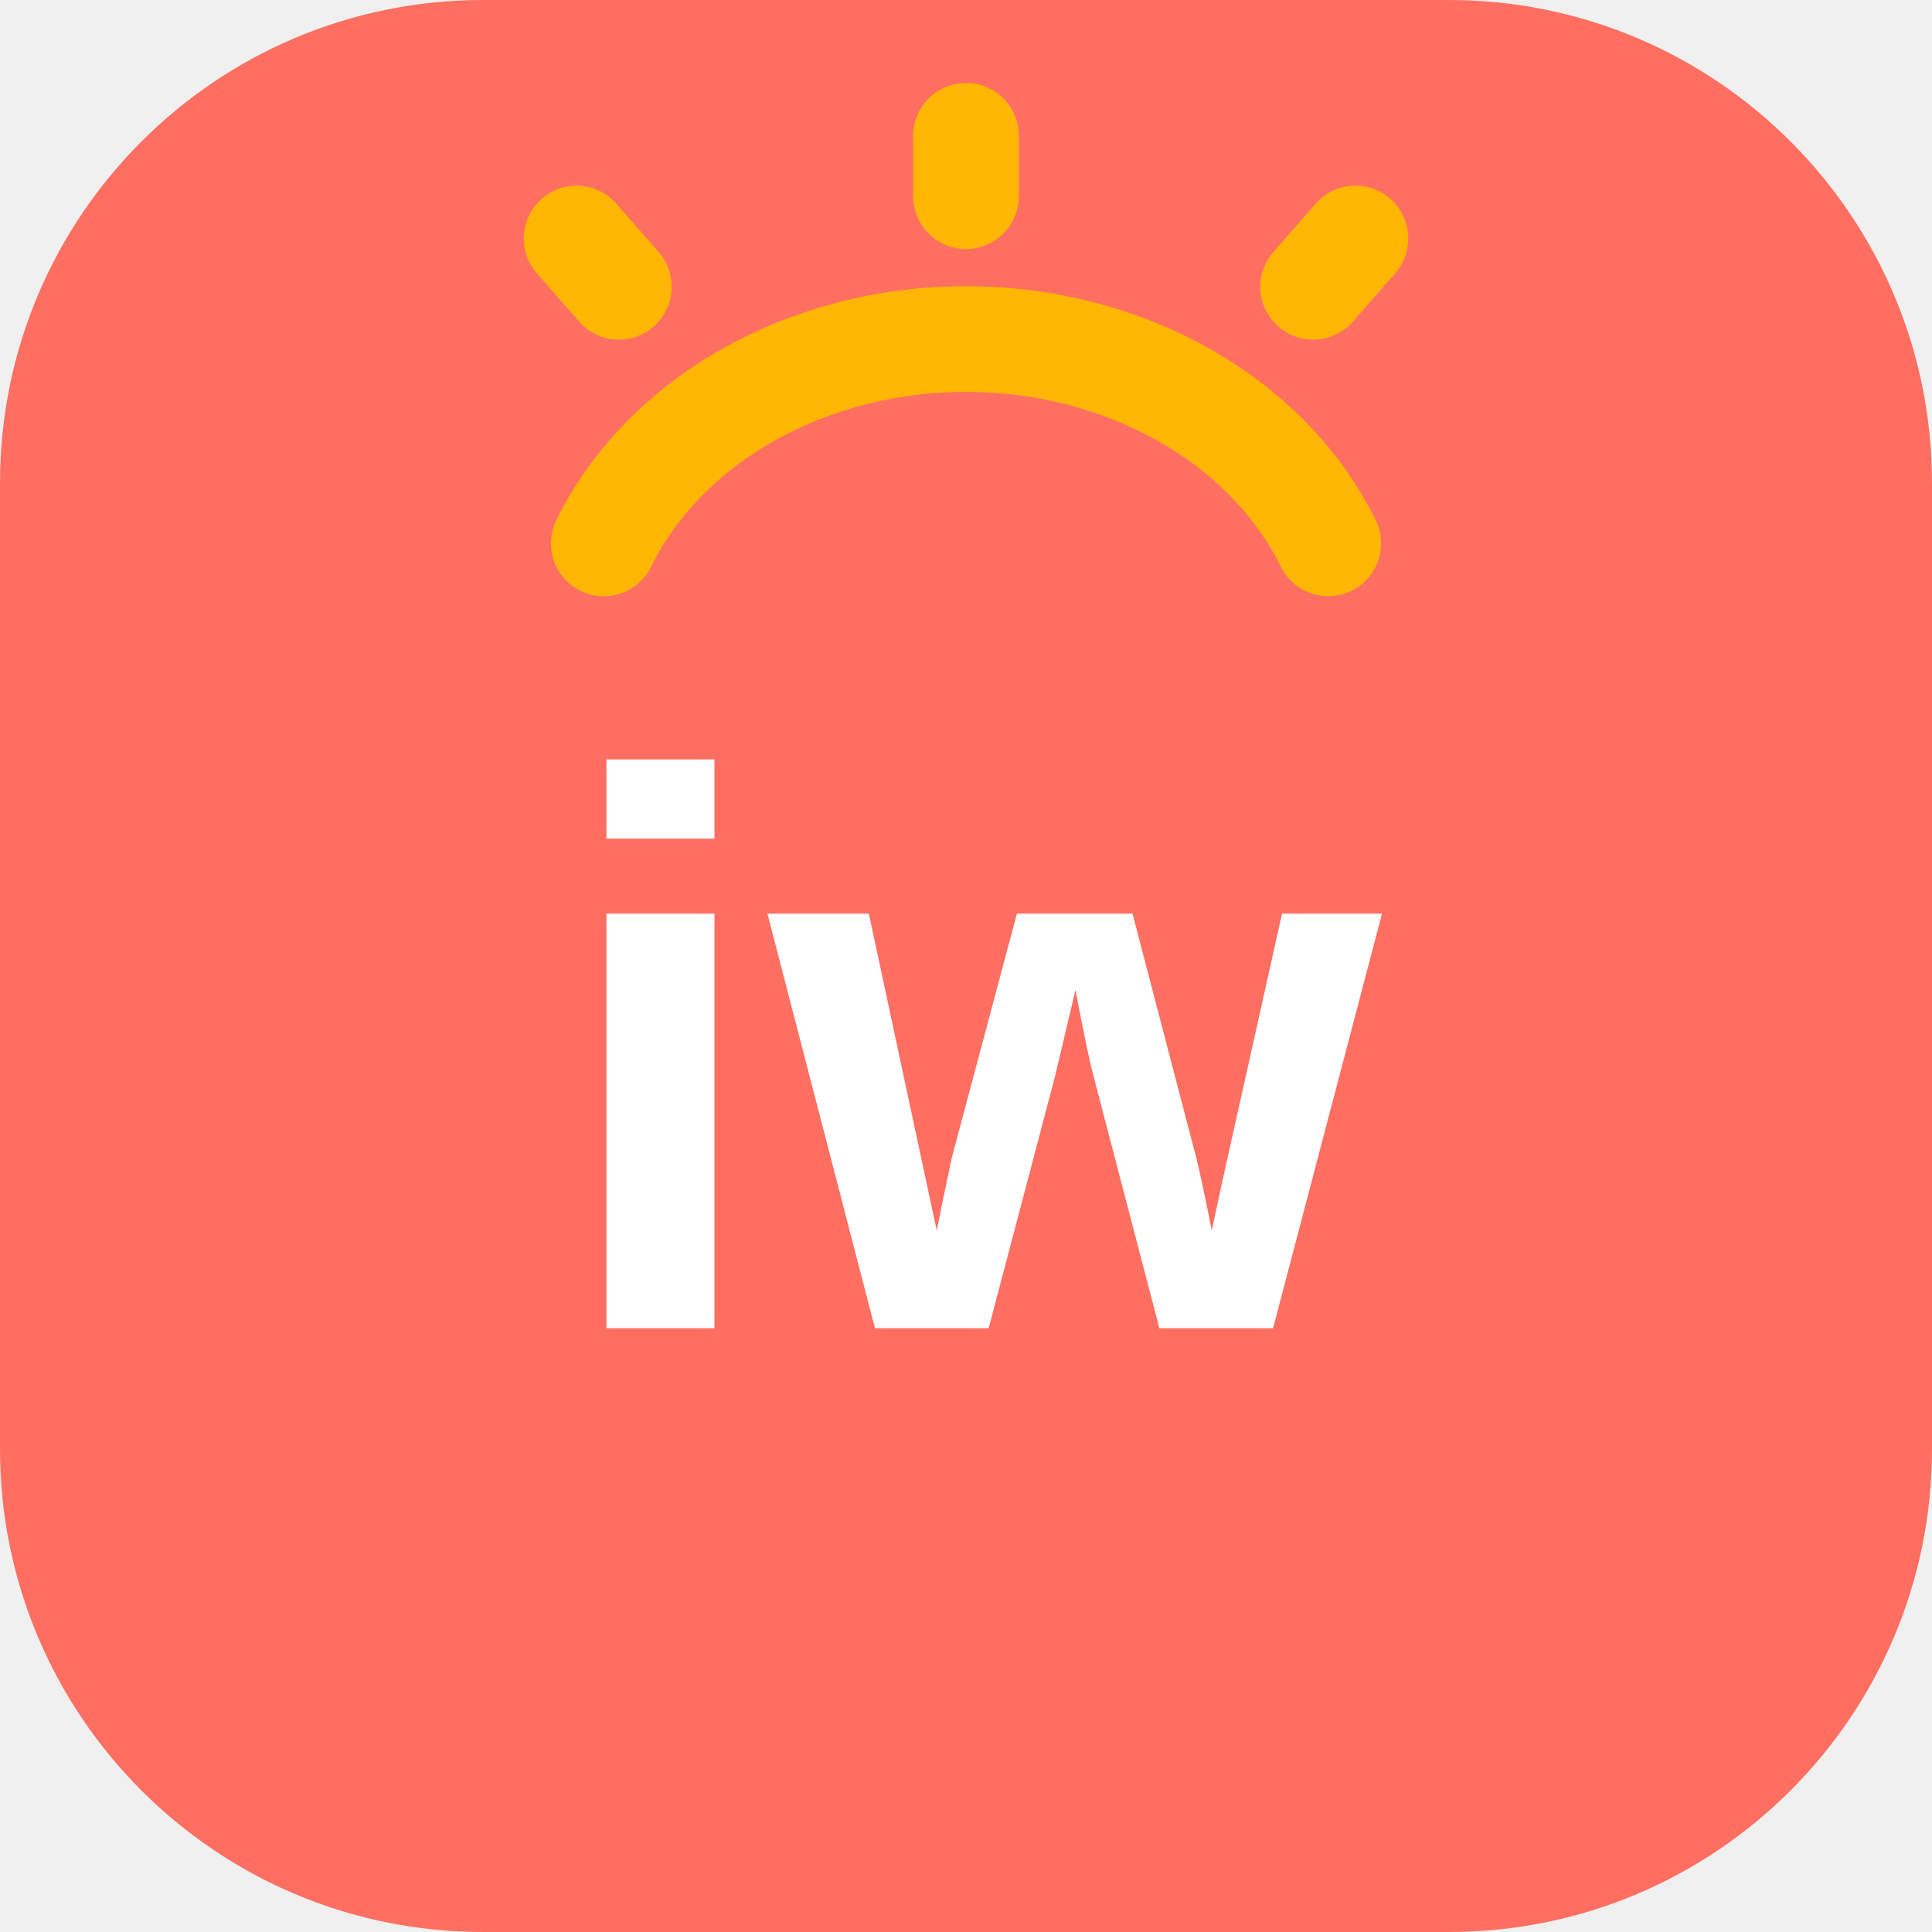
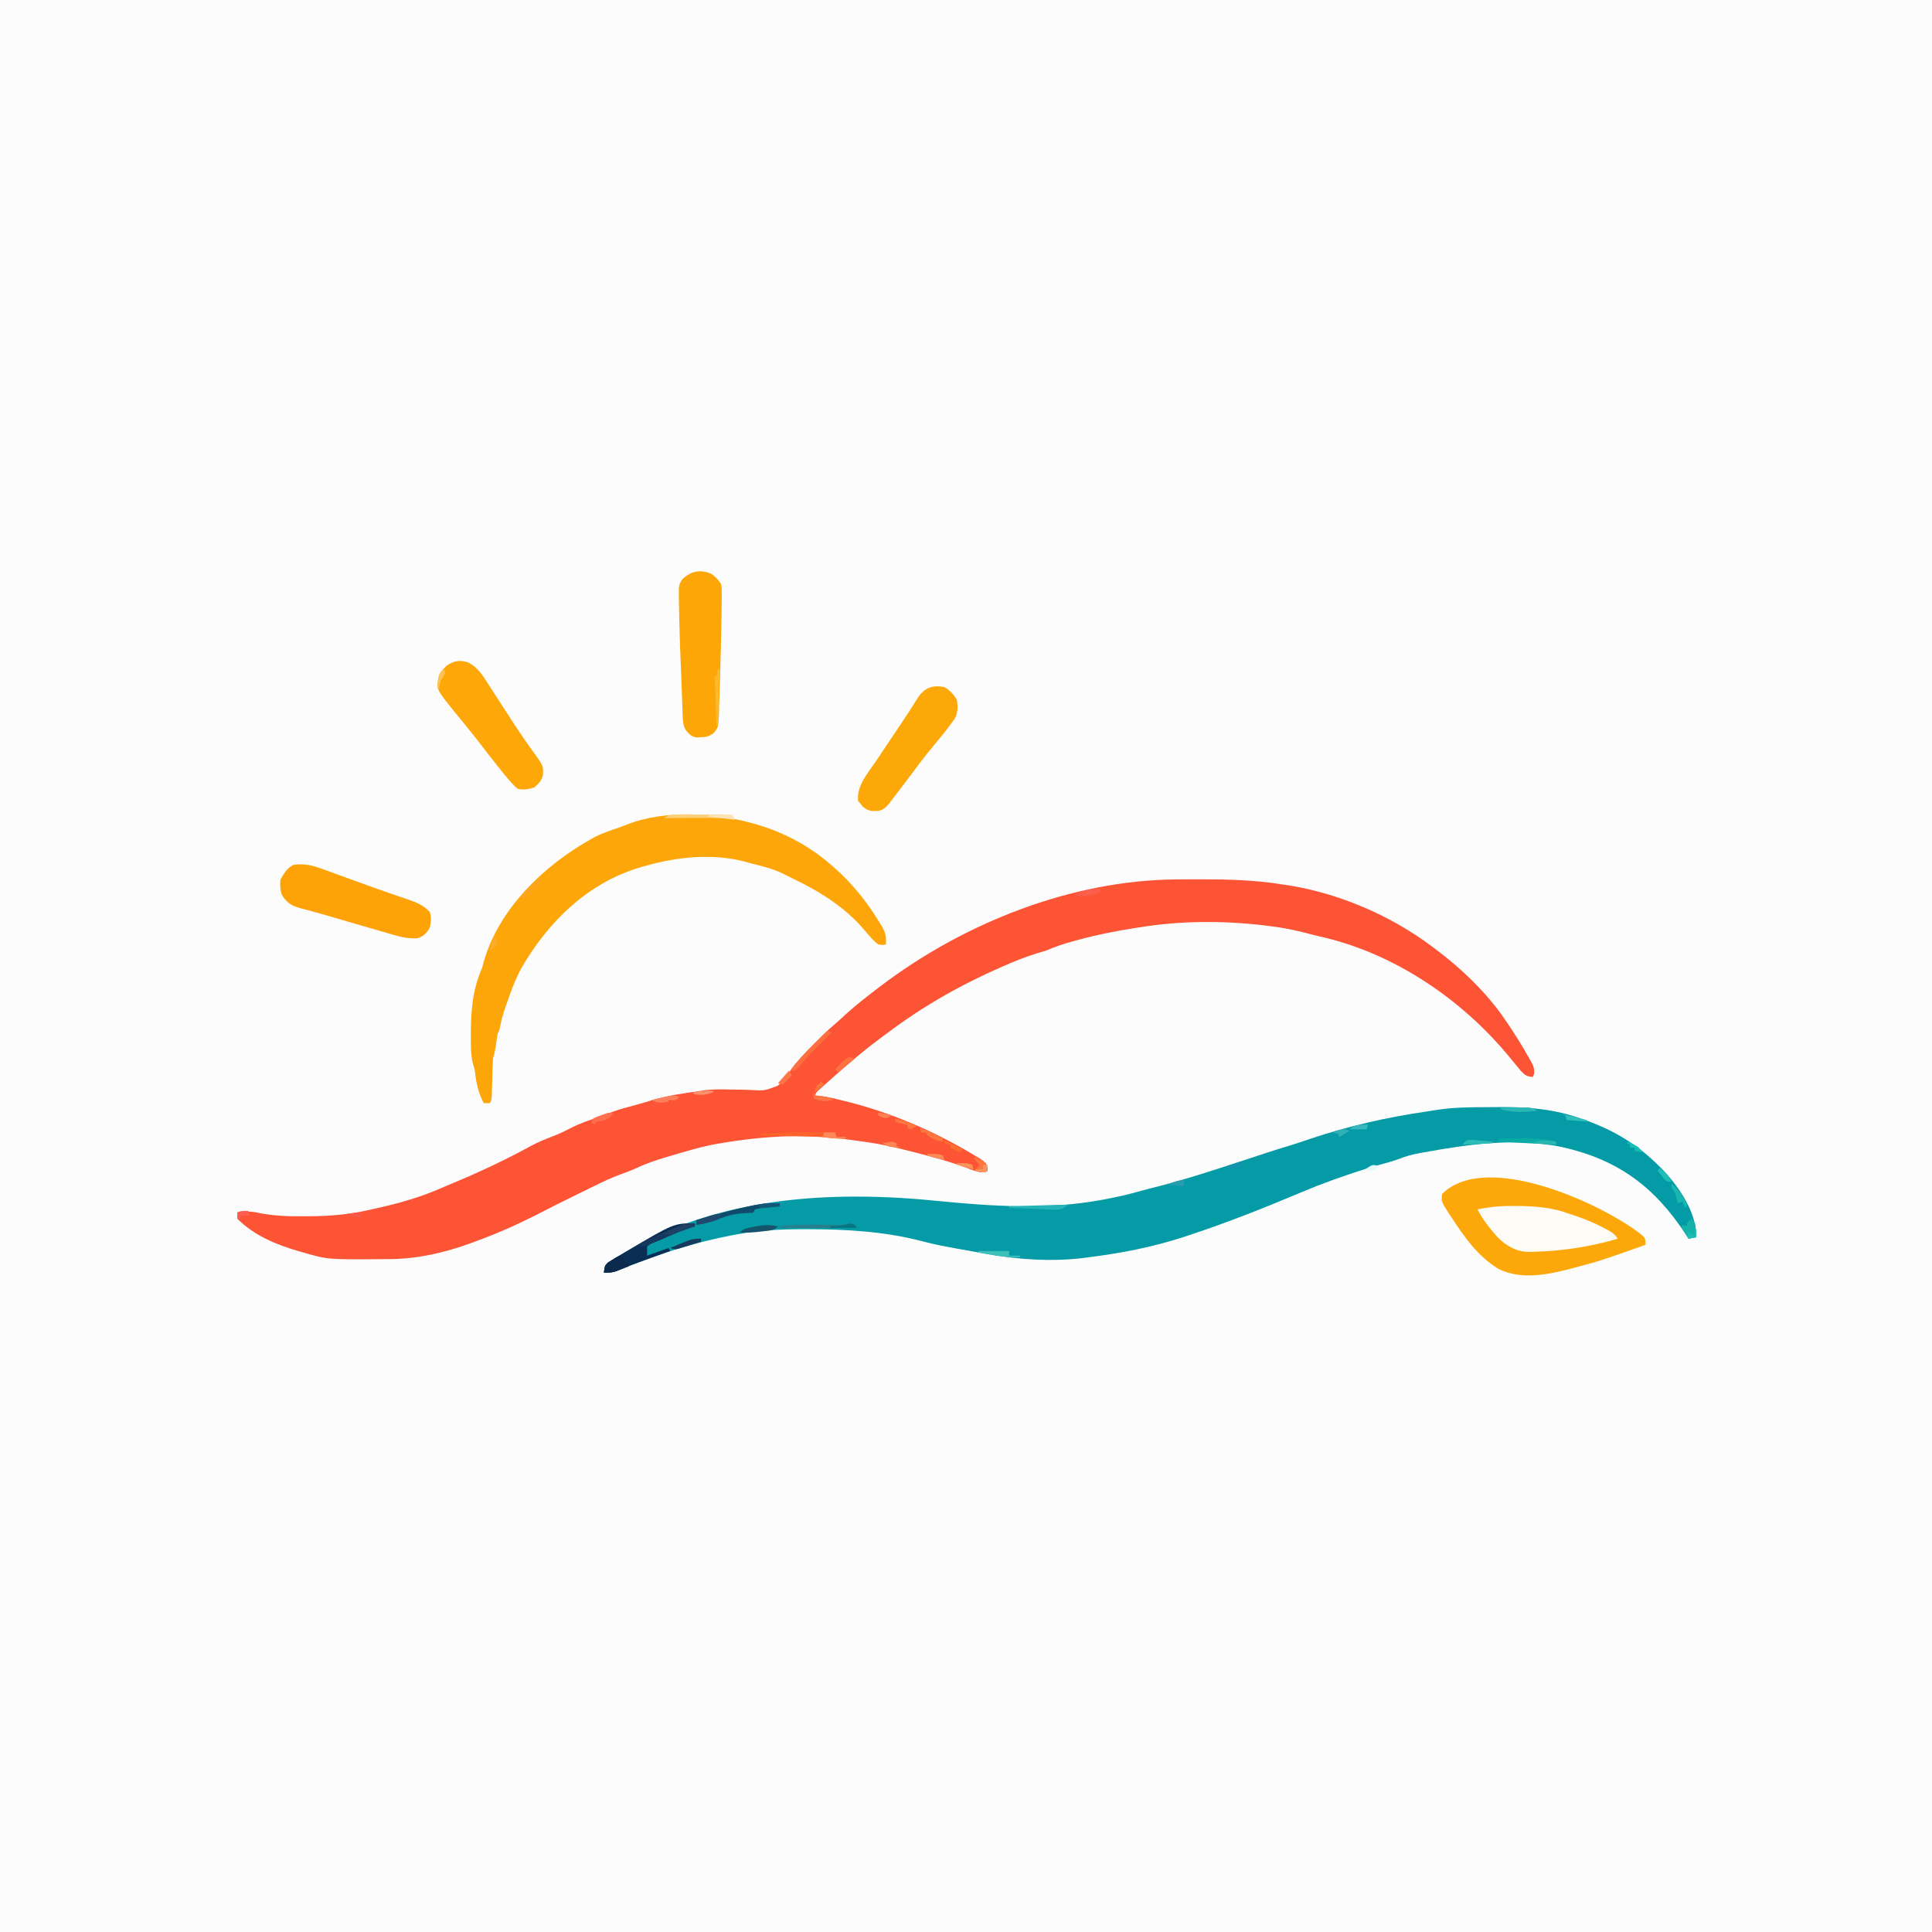
- <svg xmlns="http://www.w3.org/2000/svg" viewBox="0 0 64 64" width="64" height="64">
-   <rect width="64" height="64" rx="16" fill="#FF6F61" />
-   <text x="32" y="44" font-family="'Baloo 2', 'Comic Sans MS', Arial, sans-serif" font-size="26" font-weight="700" text-anchor="middle" fill="#FFFFFF">iw</text>
-   <g stroke="#FFB703" stroke-width="3.5" stroke-linecap="round" fill="none">
-     <path d="M20 18 A13 11 0 0 1 44 18" />
-     <path d="M32 6.5v-2M20.5 9.5l-1.4-1.6M43.5 9.5l1.4-1.6" />
-   </g>
+ <svg xmlns="http://www.w3.org/2000/svg" version="1.1" width="1254" height="1254">
+   <path d="M0 0 C413.82 0 827.64 0 1254 0 C1254 413.82 1254 827.64 1254 1254 C840.18 1254 426.36 1254 0 1254 C0 840.18 0 426.36 0 0 Z " fill="#FCFCFC" transform="translate(0,0)" />
+   <path d="M0 0 C1.562 -0.01 1.562 -0.01 3.155 -0.021 C6.501 -0.038 9.846 -0.045 13.191 -0.047 C14.333 -0.048 15.475 -0.049 16.651 -0.05 C33.893 -0.04 50.701 0.467 67.754 3.203 C69.032 3.388 69.032 3.388 70.335 3.577 C103.508 8.461 138.001 23.127 164.754 43.203 C165.394 43.674 166.035 44.146 166.695 44.631 C183.805 57.353 200.812 73.497 212.754 91.203 C213.192 91.845 213.63 92.487 214.082 93.149 C219.219 100.717 224.067 108.453 228.504 116.453 C228.851 117.061 229.199 117.668 229.557 118.294 C231.088 121.15 231.789 122.862 231.457 126.125 C231.225 126.811 230.993 127.497 230.754 128.203 C226.881 128.026 225.749 127.198 222.957 124.395 C221.961 123.194 220.977 121.984 220.004 120.766 C218.932 119.472 217.859 118.179 216.785 116.887 C216.264 116.252 215.744 115.618 215.207 114.964 C184.396 77.621 140.464 47.846 92.818 37.139 C88.936 36.261 85.095 35.248 81.246 34.234 C73.3 32.214 65.338 30.894 57.191 29.953 C56.481 29.869 55.77 29.786 55.038 29.699 C28.398 26.644 1.225 26.863 -25.246 31.203 C-26.737 31.436 -26.737 31.436 -28.258 31.673 C-40.425 33.582 -52.368 35.942 -64.246 39.203 C-65.515 39.545 -66.783 39.886 -68.09 40.238 C-74.034 41.88 -79.591 43.736 -85.246 46.203 C-87.187 46.794 -89.133 47.369 -91.082 47.934 C-98.371 50.158 -105.331 52.967 -112.309 56.016 C-112.948 56.293 -113.587 56.571 -114.245 56.857 C-140.602 68.359 -165.627 82.57 -188.569 99.939 C-190.163 101.141 -191.773 102.323 -193.383 103.504 C-200.962 109.082 -208.13 115.054 -215.246 121.203 C-215.976 121.831 -216.705 122.459 -217.457 123.105 C-219.4 124.791 -221.326 126.492 -223.246 128.203 C-224.201 129.054 -225.156 129.905 -226.141 130.781 C-227.155 131.692 -228.17 132.604 -229.184 133.516 C-230.121 134.357 -231.058 135.199 -232.023 136.066 C-234.285 138.002 -234.285 138.002 -235.246 140.203 C-234.161 140.313 -233.075 140.422 -231.957 140.535 C-226.49 141.223 -221.207 142.542 -215.871 143.891 C-214.819 144.155 -213.767 144.42 -212.683 144.693 C-183.951 152.073 -156.173 164.277 -130.809 179.641 C-130.147 180.029 -129.486 180.417 -128.804 180.817 C-125.903 182.638 -124.419 183.674 -123.336 186.988 C-123.291 188.085 -123.291 188.085 -123.246 189.203 C-128.245 190.935 -132.011 189.092 -136.684 187.266 C-145.555 183.975 -154.542 181.358 -163.684 178.953 C-164.926 178.624 -166.169 178.296 -167.449 177.957 C-178.505 175.072 -189.549 172.252 -200.871 170.641 C-201.728 170.518 -202.585 170.396 -203.469 170.27 C-205.227 170.024 -206.987 169.782 -208.747 169.544 C-210.311 169.331 -211.875 169.11 -213.437 168.878 C-240.873 164.833 -269.022 166.587 -296.246 171.203 C-297.103 171.347 -297.961 171.492 -298.844 171.64 C-309.318 173.493 -319.493 176.641 -329.684 179.641 C-330.325 179.828 -330.967 180.015 -331.627 180.208 C-338.898 182.343 -345.791 184.743 -352.63 188.009 C-355.254 189.207 -357.885 190.181 -360.609 191.125 C-367.115 193.429 -373.242 196.419 -379.434 199.453 C-380.64 200.04 -381.847 200.626 -383.054 201.213 C-389.195 204.2 -395.325 207.211 -401.434 210.266 C-402.035 210.566 -402.637 210.867 -403.256 211.177 C-407.097 213.105 -410.92 215.067 -414.738 217.039 C-428.285 223.989 -441.932 230.016 -456.246 235.203 C-457.053 235.499 -457.859 235.796 -458.69 236.101 C-475.534 242.235 -492.901 246.281 -510.879 246.441 C-512.238 246.456 -512.238 246.456 -513.625 246.471 C-551.315 246.795 -551.315 246.795 -567.246 242.203 C-568.035 241.984 -568.823 241.764 -569.636 241.538 C-584.521 237.285 -599.13 231.32 -610.246 220.203 C-610.246 218.883 -610.246 217.563 -610.246 216.203 C-604.962 215.173 -600.799 215.45 -595.535 216.613 C-585.882 218.514 -576.434 218.714 -566.621 218.641 C-565.744 218.637 -564.867 218.634 -563.964 218.63 C-550.005 218.553 -536.847 217.49 -523.246 214.203 C-520.945 213.688 -518.645 213.174 -516.344 212.66 C-502.95 209.577 -490.236 205.777 -477.651 200.253 C-475.165 199.168 -472.666 198.122 -470.16 197.082 C-452.852 189.857 -435.831 181.918 -419.402 172.859 C-414.598 170.338 -409.621 168.325 -404.559 166.391 C-400.758 164.891 -397.176 163.162 -393.559 161.266 C-387.784 158.311 -381.961 156.304 -375.789 154.379 C-372.227 153.257 -372.227 153.257 -368.832 151.711 C-364.838 150.031 -360.864 148.874 -356.684 147.766 C-355.07 147.332 -353.457 146.897 -351.844 146.461 C-351.056 146.249 -350.269 146.036 -349.458 145.817 C-346.491 144.993 -343.561 144.057 -340.621 143.141 C-330.39 140.193 -319.773 138.698 -309.246 137.203 C-308.489 137.089 -307.731 136.975 -306.951 136.858 C-302.203 136.254 -297.562 136.196 -292.787 136.319 C-289.497 136.401 -286.207 136.435 -282.916 136.469 C-281.222 136.5 -279.529 136.554 -277.837 136.632 C-268.146 137.243 -268.146 137.243 -259.344 133.874 C-255.888 130.638 -253.195 126.952 -250.557 123.039 C-248.344 119.939 -245.734 117.215 -243.121 114.453 C-242.124 113.383 -241.126 112.313 -240.129 111.242 C-234.104 104.863 -227.959 98.668 -221.285 92.965 C-219.019 91.007 -216.825 88.981 -214.621 86.953 C-208.42 81.367 -201.879 76.261 -195.246 71.203 C-194.362 70.526 -194.362 70.526 -193.461 69.835 C-139.15 28.431 -68.833 0.312 0 0 Z " fill="#FD5436" transform="translate(764.2461,570.7969)" />
+   <path d="M0 0 C3.236 -0.004 6.471 -0.041 9.707 -0.079 C27.185 -0.173 44.234 1.427 60.77 7.371 C61.726 7.698 62.682 8.025 63.668 8.363 C83.081 15.283 98.37 24.704 112.77 39.371 C113.5 40.114 114.231 40.858 114.984 41.625 C125.147 52.663 136.026 68.807 135.77 84.371 C134.12 84.701 132.47 85.031 130.77 85.371 C130.14 84.404 129.511 83.437 128.863 82.441 C108.521 51.398 84.606 33.883 48.322 25.827 C18.779 19.735 -11.928 23.998 -41.23 29.371 C-42.104 29.524 -42.977 29.677 -43.877 29.835 C-48.522 30.693 -52.756 31.835 -57.139 33.585 C-61.325 35.157 -65.676 36.233 -69.98 37.433 C-79.436 40.13 -88.724 43.182 -97.98 46.496 C-99.121 46.903 -100.261 47.31 -101.437 47.73 C-107.671 49.989 -113.817 52.398 -119.925 54.978 C-144.382 65.286 -169.012 75.073 -194.23 83.371 C-196.05 83.97 -196.05 83.97 -197.906 84.582 C-217.794 90.947 -237.504 94.758 -258.23 97.371 C-258.977 97.477 -259.724 97.583 -260.494 97.692 C-281.275 100.44 -303.7 99.061 -324.23 95.371 C-324.923 95.247 -325.616 95.124 -326.33 94.996 C-356.922 89.537 -356.922 89.537 -367.582 86.781 C-391.69 80.551 -417.059 79.203 -441.855 79.183 C-442.563 79.182 -443.27 79.181 -443.999 79.18 C-458.333 79.182 -472.42 79.905 -486.543 82.496 C-487.744 82.715 -488.944 82.935 -490.182 83.161 C-513.77 87.631 -536.493 94.863 -558.767 103.788 C-559.914 104.246 -561.061 104.703 -562.242 105.175 C-563.787 105.805 -563.787 105.805 -565.362 106.448 C-568.181 107.355 -570.294 107.56 -573.23 107.371 C-572.689 102.823 -572.689 102.823 -570.727 100.886 C-568.24 99.357 -565.751 97.843 -563.23 96.371 C-562.126 95.7 -561.021 95.03 -559.883 94.339 C-498.596 57.931 -425.644 53.911 -356.418 60.871 C-321.852 64.336 -285.631 66.643 -251.23 60.371 C-250.341 60.21 -249.452 60.05 -248.536 59.884 C-240.182 58.33 -231.914 56.446 -223.75 54.082 C-221.761 53.52 -219.757 53.009 -217.75 52.515 C-195.486 46.981 -173.67 39.688 -151.896 32.512 C-150.933 32.195 -149.971 31.878 -148.979 31.552 C-147.181 30.959 -145.382 30.364 -143.585 29.768 C-138.586 28.116 -133.569 26.55 -128.519 25.061 C-124.064 23.717 -119.666 22.199 -115.261 20.701 C-90.644 12.396 -65.36 6.615 -39.669 2.874 C-37.406 2.543 -35.145 2.188 -32.889 1.809 C-21.942 0.096 -11.061 -0.002 0 0 Z " fill="#049BA6" transform="translate(965.2305,718.6294)" />
+   <path d="M0 0 C0.743 0.198 1.487 0.397 2.252 0.601 C20.51 5.613 37.708 14.581 52 27 C52.541 27.465 53.081 27.93 53.638 28.41 C65.948 39.079 75.581 51.061 84 65 C84.375 65.606 84.75 66.212 85.137 66.836 C87.734 71.15 88.412 73.953 88 79 C85.938 79.438 85.938 79.438 83 79 C79.737 76.465 77.087 73.307 74.453 70.141 C61.755 54.928 44.631 44.266 26.885 35.909 C25.596 35.287 24.318 34.642 23.051 33.976 C18.294 31.482 13.626 29.801 8.438 28.438 C7.646 28.228 6.854 28.019 6.038 27.804 C4.434 27.386 2.828 26.974 1.221 26.568 C-0.689 26.08 -2.588 25.551 -4.484 25.016 C-25.271 19.843 -47.635 22.236 -68 28 C-68.857 28.238 -69.715 28.476 -70.598 28.721 C-105.162 38.644 -131.359 64.303 -148.84 94.833 C-152.633 101.919 -155.355 109.429 -158 117 C-158.28 117.786 -158.559 118.573 -158.848 119.383 C-160.422 123.925 -161.623 128.439 -162.57 133.152 C-163 135 -163 135 -164 137 C-164.365 139.141 -164.693 141.288 -165 143.438 C-165.478 146.781 -165.931 149.794 -167 153 C-167.139 155.04 -167.225 157.085 -167.281 159.129 C-167.337 160.928 -167.337 160.928 -167.395 162.764 C-167.465 165.3 -167.535 167.837 -167.605 170.373 C-167.643 171.571 -167.68 172.769 -167.719 174.004 C-167.749 175.105 -167.779 176.207 -167.811 177.342 C-168 180 -168 180 -169 182 C-170.32 182 -171.64 182 -173 182 C-176.256 175.883 -177.668 170.173 -178.508 163.309 C-178.931 159.936 -178.931 159.936 -180.031 156.52 C-181.653 150.224 -181.392 143.709 -181.375 137.25 C-181.375 136.566 -181.376 135.882 -181.376 135.177 C-181.348 120.788 -179.861 107.235 -174 94 C-173.574 92.529 -173.176 91.05 -172.812 89.562 C-162.798 55.492 -133.982 27.943 -104 11 C-103.263 10.58 -102.525 10.16 -101.766 9.727 C-96.603 6.969 -91.072 5.125 -85.547 3.23 C-83.415 2.491 -81.294 1.713 -79.203 0.863 C-55.933 -8.182 -23.663 -6.545 0 0 Z " fill="#FDA609" transform="translate(487,534)" />
+   <path d="M0 0 C2.203 2.297 2.203 2.297 2.203 6.297 C-27.49 16.772 -27.49 16.772 -40.797 20.297 C-41.626 20.524 -42.455 20.751 -43.309 20.985 C-59.137 25.257 -77.892 29.652 -93.297 21.84 C-106.842 13.48 -115.201 1.363 -123.797 -11.703 C-124.468 -12.719 -125.14 -13.735 -125.832 -14.781 C-130.345 -21.909 -130.345 -21.909 -129.797 -26.703 C-101.019 -55.481 -24.413 -19.656 0 0 Z " fill="#FCA80B" transform="translate(1065.797,801.7031)" />
+   <path d="M0 0 C3.074 2.026 4.716 3.743 6.75 6.812 C7.236 9.904 7.236 9.904 7.211 13.461 C7.211 14.126 7.211 14.791 7.211 15.477 C7.204 17.714 7.165 19.95 7.125 22.188 C7.109 23.781 7.094 25.374 7.079 26.967 C7.014 32.583 6.885 38.197 6.75 43.812 C6.724 44.948 6.697 46.084 6.67 47.254 C6.494 54.697 6.289 62.138 6.054 69.58 C5.977 72.065 5.903 74.551 5.832 77.037 C5.73 80.556 5.608 84.075 5.48 87.594 C5.438 89.184 5.438 89.184 5.395 90.806 C5.023 99.977 5.023 99.977 1.75 103.812 C-1.505 105.982 -2.811 106.187 -6.625 106.312 C-7.561 106.364 -8.497 106.416 -9.461 106.469 C-12.788 105.686 -14.087 104.254 -16.177 101.613 C-18.002 98.551 -18.069 95.364 -18.141 91.898 C-18.175 91.14 -18.21 90.381 -18.246 89.599 C-18.353 87.129 -18.427 84.659 -18.5 82.188 C-18.568 80.465 -18.637 78.743 -18.708 77.02 C-18.848 73.565 -18.974 70.109 -19.087 66.653 C-19.225 62.443 -19.398 58.236 -19.586 54.027 C-19.878 47.29 -20.084 40.554 -20.25 33.812 C-20.284 32.582 -20.318 31.352 -20.353 30.084 C-20.447 26.348 -20.51 22.612 -20.562 18.875 C-20.592 17.737 -20.622 16.598 -20.653 15.425 C-20.709 7.58 -20.709 7.58 -18.371 3.672 C-12.527 -1.451 -7.35 -2.686 0 0 Z " fill="#FDA607" transform="translate(461.25,372.1875)" />
+   <path d="M0 0 C1.371 0.492 1.371 0.492 2.77 0.995 C5.732 2.061 8.688 3.143 11.645 4.227 C13.679 4.964 15.713 5.701 17.748 6.437 C20.794 7.538 23.838 8.641 26.882 9.749 C32.718 11.871 38.567 13.949 44.441 15.965 C45.737 16.413 47.032 16.861 48.327 17.309 C50.634 18.104 52.944 18.891 55.257 19.667 C60.908 21.638 65.374 23.383 69.457 27.852 C70.516 31.28 70.215 34.362 69.457 37.852 C67.541 41.465 65.403 43.536 61.457 44.852 C56.479 45.111 52.393 44.508 47.617 43.129 C46.982 42.948 46.347 42.767 45.692 42.581 C43.632 41.993 41.576 41.391 39.52 40.789 C38.081 40.375 36.643 39.962 35.204 39.55 C31.615 38.518 28.03 37.477 24.445 36.431 C21.538 35.584 18.628 34.745 15.719 33.906 C11.803 32.775 7.892 31.628 3.984 30.469 C0.239 29.36 -3.517 28.31 -7.289 27.297 C-8.665 26.915 -8.665 26.915 -10.069 26.526 C-11.78 26.052 -13.496 25.594 -15.216 25.156 C-20.797 23.58 -23.3 21.694 -26.543 16.852 C-27.749 13.232 -27.866 10.659 -27.543 6.852 C-25.397 3.004 -23.05 -1.164 -18.793 -2.836 C-11.755 -3.813 -6.512 -2.412 0 0 Z " fill="#FDA308" transform="translate(209.543,564.1484)" />
+   <path d="M0 0 C6.062 3.228 8.942 7.815 12.578 13.523 C13.495 14.93 13.495 14.93 14.431 16.365 C16.382 19.361 18.317 22.368 20.25 25.375 C22.792 29.303 25.341 33.226 27.891 37.148 C28.504 38.095 29.117 39.041 29.749 40.015 C34.008 46.557 38.424 52.949 43.038 59.245 C48.638 67.109 48.638 67.109 48.426 73 C47.648 76.652 45.674 78.45 43 81 C39.356 82.215 35.754 82.921 32 82 C27.755 78.322 24.323 73.866 20.812 69.5 C20.241 68.793 19.669 68.086 19.08 67.357 C14.831 62.083 10.7 56.73 6.594 51.344 C3.638 47.501 0.569 43.753 -2.5 40 C-20.303 18.216 -20.303 18.216 -19.875 12.75 C-19.23 7.675 -17.729 5.481 -14 2 C-9.356 -1.199 -5.298 -1.782 0 0 Z " fill="#FDA709" transform="translate(304,430)" />
+   <path d="M0 0 C3.592 1.936 5.743 4.614 8 8 C8.791 12.213 8.847 16.342 6.872 20.21 C3.256 25.363 -0.555 30.261 -4.625 35.062 C-9.237 40.581 -13.717 46.16 -18 51.938 C-22.468 57.958 -26.981 63.94 -31.562 69.875 C-32.159 70.655 -32.755 71.435 -33.369 72.238 C-33.929 72.961 -34.489 73.685 -35.066 74.43 C-35.561 75.071 -36.055 75.713 -36.565 76.375 C-38.477 78.54 -40.211 79.86 -43.086 80.371 C-47.585 80.502 -49.375 80.508 -53 77.562 C-53.66 76.717 -54.32 75.871 -55 75 C-55.33 74.67 -55.66 74.34 -56 74 C-57.231 64.154 -49.883 56.11 -44.633 48.32 C-44.035 47.427 -43.437 46.533 -42.821 45.613 C-40.926 42.781 -39.026 39.953 -37.125 37.125 C-34.626 33.4 -32.129 29.673 -29.633 25.945 C-29.04 25.061 -28.447 24.176 -27.836 23.265 C-24.237 17.888 -20.708 12.481 -17.309 6.975 C-12.956 0.409 -7.761 -1.6 0 0 Z " fill="#FDA809" transform="translate(613,446)" />
+   <path d="M0 0 C1.092 0.006 2.185 0.012 3.311 0.018 C14.891 0.16 25.861 1.083 36.75 5.25 C38.299 5.757 38.299 5.757 39.879 6.273 C46.562 8.499 52.777 11.09 59 14.375 C59.644 14.712 60.288 15.048 60.952 15.395 C64.101 17.11 65.724 18.21 67.75 21.25 C49.833 26.555 30.621 29.499 11.938 29.75 C10.847 29.778 10.847 29.778 9.735 29.806 C1.884 29.713 -4.846 25.783 -10.25 20.25 C-15.243 14.61 -19.815 8.97 -23.25 2.25 C-15.433 0.554 -7.99 -0.071 0 0 Z " fill="#FDFBF6" transform="translate(982.25,782.75)" />
+   <path d="M0 0 C0 0.66 0 1.32 0 2 C-0.568 2.182 -1.137 2.364 -1.723 2.551 C-5.89 3.907 -9.963 5.33 -13.973 7.113 C-17.726 8.755 -21.534 10.271 -25.328 11.816 C-28.144 12.973 -28.144 12.973 -31 15 C-31 16.98 -31 18.96 -31 21 C-26.38 19.35 -21.76 17.7 -17 16 C-16.505 16.99 -16.505 16.99 -16 18 C-16.689 18.246 -17.378 18.493 -18.089 18.747 C-21.289 19.892 -24.488 21.04 -27.688 22.188 C-28.832 22.597 -29.976 23.007 -31.155 23.429 C-38.012 25.894 -44.816 28.431 -51.547 31.223 C-54.164 32.052 -56.272 32.152 -59 32 C-58.458 27.452 -58.458 27.452 -56.496 25.516 C-54.009 23.987 -51.521 22.473 -49 21 C-47.895 20.33 -46.791 19.659 -45.652 18.969 C-13.704 0 -13.704 0 0 0 Z " fill="#0A2E54" transform="translate(451,794)" />
+   <path d="M0 0 C0 0.66 0 1.32 0 2 C-0.736 2.061 -1.472 2.121 -2.23 2.184 C-3.694 2.309 -3.694 2.309 -5.188 2.438 C-6.15 2.519 -7.113 2.6 -8.105 2.684 C-10.806 2.979 -13.375 3.296 -16 4 C-16.33 4.66 -16.66 5.32 -17 6 C-19.625 6.309 -19.625 6.309 -23 6.438 C-28.85 6.802 -33.578 7.883 -39 10 C-43.98 11.762 -48.734 13.325 -54 14 C-54 13.01 -54 12.02 -54 11 C-42.085 7.511 -30.173 4.04 -18 1.562 C-17.22 1.399 -16.44 1.236 -15.636 1.067 C-10.352 0.042 -5.382 -0.133 0 0 Z " fill="#124A6B" transform="translate(506,781)" />
+   <path d="M0 0 C1.728 0.005 3.456 0.01 5.184 0.014 C9.372 0.025 13.561 0.042 17.75 0.062 C18.245 1.548 18.245 1.548 18.75 3.062 C20.73 3.062 22.71 3.062 24.75 3.062 C24.75 3.393 24.75 3.723 24.75 4.062 C20.953 4.129 17.459 4.176 13.701 3.576 C9.149 2.984 4.683 2.835 0.098 2.746 C-0.802 2.725 -1.703 2.705 -2.63 2.683 C-5.482 2.618 -8.335 2.559 -11.188 2.5 C-13.131 2.457 -15.074 2.413 -17.018 2.369 C-21.762 2.263 -26.506 2.161 -31.25 2.062 C-31.25 1.732 -31.25 1.403 -31.25 1.062 C-20.829 -0.096 -10.467 -0.053 0 0 Z " fill="#FD632B" transform="translate(524.25,734.9375)" />
+   <path d="M0 0 C0.103 0.639 0.206 1.279 0.312 1.938 C0.653 2.958 0.653 2.958 1 4 C1.99 4.33 2.98 4.66 4 5 C4 5.66 4 6.32 4 7 C2.275 7.677 0.545 8.341 -1.188 9 C-2.15 9.371 -3.113 9.742 -4.105 10.125 C-6.922 10.976 -9.082 11.171 -12 11 C-11.69 7.807 -11.429 6.387 -9.004 4.199 C-8.198 3.7 -7.393 3.201 -6.562 2.688 C-5.759 2.176 -4.956 1.664 -4.129 1.137 C-2 0 -2 0 0 0 Z " fill="#0C294E" transform="translate(404,815)" />
+   <path d="M0 0 C0 0.66 0 1.32 0 2 C-0.568 2.182 -1.137 2.364 -1.723 2.551 C-5.893 3.908 -9.966 5.336 -13.98 7.113 C-16.681 8.299 -19.403 9.429 -22.125 10.562 C-23.118 10.976 -24.11 11.39 -25.133 11.816 C-26.079 12.207 -27.025 12.598 -28 13 C-28.864 13.401 -29.727 13.802 -30.617 14.215 C-33.304 15.1 -34.358 14.784 -37 14 C-33.191 12.221 -29.377 10.453 -25.562 8.688 C-23.959 7.938 -23.959 7.938 -22.322 7.174 C-6.787 0 -6.787 0 0 0 Z " fill="#1E4065" transform="translate(451,794)" />
+   <path d="M0 0 C4.479 -0.059 8.958 -0.094 13.438 -0.125 C14.698 -0.142 15.958 -0.159 17.256 -0.176 C24.18 -0.212 30.318 0.153 37 2 C37 2.66 37 3.32 37 4 C24.46 3.34 11.92 2.68 -1 2 C-0.67 1.34 -0.34 0.68 0 0 Z " fill="#0AABA5" transform="translate(973,739)" />
+   <path d="M0 0 C0.99 0.33 1.98 0.66 3 1 C2.522 1.473 2.043 1.946 1.551 2.434 C-0.657 4.62 -2.86 6.81 -5.062 9 C-5.815 9.744 -6.567 10.488 -7.342 11.254 C-11.631 15.524 -15.685 19.856 -19.49 24.566 C-21 26 -21 26 -24 26 C-19.491 19.504 -14.264 14.022 -8.625 8.5 C-7.794 7.678 -6.962 6.855 -6.105 6.008 C-4.075 4.001 -2.04 1.998 0 0 Z " fill="#FD6F40" transform="translate(537,669)" />
+   <path d="M0 0 C2.495 2.495 2.359 3.673 2.625 7.125 C2.7 8.035 2.775 8.945 2.852 9.883 C2.901 10.581 2.95 11.28 3 12 C1.35 12.33 -0.3 12.66 -2 13 C-4.475 9.04 -4.475 9.04 -7 5 C-6.34 4.67 -5.68 4.34 -5 4 C-4.34 4.33 -3.68 4.66 -3 5 C-3 4.34 -3 3.68 -3 3 C-1.5 1.375 -1.5 1.375 0 0 Z " fill="#14B2A8" transform="translate(1098,791)" />
+   <path d="M0 0 C1.938 0.688 1.938 0.688 2.938 2.688 C-13.562 2.688 -30.062 2.688 -47.062 2.688 C-47.062 2.357 -47.062 2.027 -47.062 1.688 C-38.268 0.398 -29.488 0.61 -20.625 0.688 C-17.543 0.714 -14.461 0.734 -11.379 0.75 C-10.674 0.758 -9.969 0.767 -9.242 0.775 C-6.012 0.792 -2.972 -0.45 0 0 Z " fill="#2A7E8E" transform="translate(553.0625,794.3125)" />
+   <path d="M0 0 C1.221 -0.014 1.221 -0.014 2.467 -0.029 C3.78 -0.028 3.78 -0.028 5.119 -0.026 C6.47 -0.033 6.47 -0.033 7.849 -0.039 C9.753 -0.045 11.657 -0.045 13.561 -0.041 C16.482 -0.038 19.403 -0.061 22.324 -0.087 C24.172 -0.089 26.021 -0.09 27.869 -0.089 C28.746 -0.098 29.623 -0.107 30.527 -0.117 C32.984 -0.098 32.984 -0.098 36.927 0.275 C37.587 1.265 38.247 2.255 38.927 3.275 C37.662 3.111 36.396 2.947 35.092 2.779 C26.851 1.955 18.574 2.169 10.302 2.212 C8.614 2.217 6.925 2.222 5.236 2.226 C1.133 2.237 -2.97 2.254 -7.073 2.275 C-4.03 0.247 -3.419 0.022 0 0 Z " fill="#FCD07A" transform="translate(438.0725,528.7253)" />
+   <path d="M0 0 C0.33 0 0.66 0 1 0 C0.67 12.21 0.34 24.42 0 37 C-0.33 37 -0.66 37 -1 37 C-1.33 26.44 -1.66 15.88 -2 5 C-1.67 5 -1.34 5 -1 5 C-0.67 3.35 -0.34 1.7 0 0 Z " fill="#FDBA2C" transform="translate(466,434)" />
+   <path d="M0 0 C-2.824 2.824 -5.194 2.633 -9.125 3.125 C-10.137 3.252 -10.137 3.252 -11.17 3.382 C-15.824 3.939 -20.322 4.191 -25 4 C-22.315 1.315 -19.477 1.015 -15.875 0.312 C-15.2 0.178 -14.525 0.044 -13.83 -0.095 C-8.867 -1.009 -4.894 -1.099 0 0 Z " fill="#16546E" transform="translate(505,796)" />
+   <path d="M0 0 C4.845 2.378 4.845 2.378 7 4 C7.938 6.75 7.938 6.75 8 9 C5.688 9.625 5.688 9.625 3 10 C2.01 9.34 1.02 8.68 0 8 C0.99 7.01 1.98 6.02 3 5 C1.68 3.68 0.36 2.36 -1 1 C-0.67 0.67 -0.34 0.34 0 0 Z " fill="#FD763B" transform="translate(633,751)" />
+   <path d="M0 0 C0.99 0.33 1.98 0.66 3 1 C-0.678 5.526 -4.411 9.394 -9 13 C-9.66 12.67 -10.32 12.34 -11 12 C-7.37 8.04 -3.74 4.08 0 0 Z " fill="#FDA51C" transform="translate(349,570)" />
+   <path d="M0 0 C-0.33 0.99 -0.66 1.98 -1 3 C-2.855 3.914 -2.855 3.914 -5.188 4.625 C-5.994 4.871 -6.801 5.117 -7.633 5.371 C-10.403 6.107 -13.157 6.636 -16 7 C-16 6.01 -16 5.02 -16 4 C-13.897 3.328 -11.793 2.663 -9.688 2 C-8.516 1.629 -7.344 1.258 -6.137 0.875 C-3 0 -3 0 0 0 Z " fill="#1F4A6E" transform="translate(468,788)" />
+   <path d="M0 0 C3.25 -0.058 6.5 -0.094 9.75 -0.125 C10.67 -0.142 11.591 -0.159 12.539 -0.176 C13.429 -0.182 14.318 -0.189 15.234 -0.195 C16.051 -0.206 16.868 -0.216 17.71 -0.227 C20.219 0.022 21.834 0.743 24 2 C15.615 2.894 8.174 3.279 0 1 C0 0.67 0 0.34 0 0 Z " fill="#2CB7B6" transform="translate(974,719)" />
+   <path d="M0 0 C-2.575 2.549 -3.897 2.993 -7.575 3.249 C-8.993 3.207 -10.411 3.147 -11.828 3.074 C-12.577 3.048 -13.326 3.021 -14.098 2.994 C-16.483 2.907 -18.866 2.797 -21.25 2.688 C-22.87 2.624 -24.49 2.562 -26.109 2.502 C-30.074 2.351 -34.037 2.181 -38 2 C-38 1.67 -38 1.34 -38 1 C-33.392 0.857 -28.784 0.714 -24.176 0.573 C-22.609 0.525 -21.043 0.476 -19.476 0.427 C-17.22 0.357 -14.963 0.288 -12.707 0.219 C-11.663 0.186 -11.663 0.186 -10.598 0.152 C-7.064 0.045 -3.536 -0.024 0 0 Z " fill="#22B4B7" transform="translate(693,782)" />
+   <path d="M0 0 C6.6 0 13.2 0 20 0 C20 0.99 20 1.98 20 3 C22.31 3 24.62 3 27 3 C27 3.33 27 3.66 27 4 C20.823 4.172 15.084 3.537 9 2.5 C8.13 2.357 7.26 2.214 6.363 2.066 C4.241 1.717 2.12 1.359 0 1 C0 0.67 0 0.34 0 0 Z " fill="#3FC0BB" transform="translate(635,812)" />
+   <path d="M0 0 C-2.227 2.227 -3.892 2.879 -6.812 4 C-8.091 4.495 -8.091 4.495 -9.395 5 C-10.684 5.495 -10.684 5.495 -12 6 C-12.849 6.392 -13.699 6.784 -14.574 7.188 C-17.236 8.079 -18.409 7.96 -21 7 C-18.631 5.819 -16.256 4.655 -13.875 3.5 C-13.21 3.166 -12.545 2.832 -11.859 2.488 C-7.728 0.504 -4.689 -0.409 0 0 Z " fill="#16385E" transform="translate(435,801)" />
+   <path d="M0 0 C0 0.66 0 1.32 0 2 C-2.768 2.865 -5.539 3.717 -8.312 4.562 C-9.098 4.809 -9.884 5.056 -10.693 5.311 C-11.451 5.539 -12.208 5.768 -12.988 6.004 C-13.685 6.219 -14.381 6.433 -15.099 6.655 C-17 7 -17 7 -20 6 C-5.786 0 -5.786 0 0 0 Z " fill="#173B5F" transform="translate(455,804)" />
+   <path d="M0 0 C2.994 2.805 5.199 5.612 7.312 9.125 C8.111 10.428 8.111 10.428 8.926 11.758 C9.28 12.498 9.635 13.238 10 14 C9.67 14.66 9.34 15.32 9 16 C8.34 14.68 7.68 13.36 7 12 C6.01 12.33 5.02 12.66 4 13 C3.567 11.36 3.567 11.36 3.125 9.688 C2.181 5.96 2.181 5.96 0 3 C0 2.01 0 1.02 0 0 Z " fill="#17B6AF" transform="translate(1085,768)" />
+   <path d="M0 0 C-3.312 4.107 -5.885 4.421 -11 5 C-11.33 5.66 -11.66 6.32 -12 7 C-12.66 6.67 -13.32 6.34 -14 6 C-13.67 5.01 -13.34 4.02 -13 3 C-10.566 1.797 -10.566 1.797 -7.562 0.75 C-6.574 0.394 -5.585 0.038 -4.566 -0.328 C-2 -1 -2 -1 0 0 Z " fill="#FD6F4F" transform="translate(398,723)" />
+   <path d="M0 0 C0 0.66 0 1.32 0 2 C-6.083 4.166 -10.645 5.52 -17 4 C-14.195 2.483 -11.614 1.547 -8.5 0.875 C-7.747 0.707 -6.994 0.54 -6.219 0.367 C-4 0 -4 0 0 0 Z " fill="#FB5F4C" transform="translate(714,577)" />
+   <path d="M0 0 C-2 2 -2 2 -4.625 2.125 C-5.409 2.084 -6.192 2.042 -7 2 C-7 2.33 -7 2.66 -7 3 C-11.499 3.865 -14.016 4.309 -18 2 C-15.753 1.468 -13.502 0.95 -11.25 0.438 C-9.997 0.147 -8.744 -0.143 -7.453 -0.441 C-4.405 -0.934 -2.824 -1.077 0 0 Z " fill="#FC805E" transform="translate(441,712)" />
+   <path d="M0 0 C3.542 1.366 6.926 2.909 10.312 4.625 C11.637 5.294 11.637 5.294 12.988 5.977 C13.652 6.314 14.316 6.652 15 7 C15 7.66 15 8.32 15 9 C11.046 8.435 8.283 7.28 5 5 C4.67 4.34 4.34 3.68 4 3 C3.01 3 2.02 3 1 3 C0.67 2.01 0.34 1.02 0 0 Z " fill="#FD783C" transform="translate(597,732)" />
+   <path d="M0 0 C1.32 0.33 2.64 0.66 4 1 C-1.445 5.455 -1.445 5.455 -7 10 C-7.66 9.34 -8.32 8.68 -9 8 C-7.598 6.631 -6.178 5.28 -4.75 3.938 C-3.567 2.806 -3.567 2.806 -2.359 1.652 C-1.581 1.107 -0.802 0.562 0 0 Z " fill="#FD7242" transform="translate(551,686)" />
+   <path d="M0 0 C5.11 1.145 9.372 2.455 14 5 C12.125 6.062 12.125 6.062 10 7 C9.34 6.67 8.68 6.34 8 6 C8 5.34 8 4.68 8 4 C7.237 3.856 6.474 3.711 5.688 3.562 C3 3 3 3 0 2 C0 1.34 0 0.68 0 0 Z " fill="#FD773F" transform="translate(581,726)" />
+   <path d="M0 0 C0.33 0.66 0.66 1.32 1 2 C2.993 2.261 4.988 2.517 6.988 2.715 C9.295 3.042 11.027 3.767 13 5 C7.965 6.007 4.761 5.974 0 4 C0 2.68 0 1.36 0 0 Z " fill="#FC7745" transform="translate(528,709)" />
+   <path d="M0 0 C2.31 0 4.62 0 7 0 C7.33 0.99 7.66 1.98 8 3 C9.98 3 11.96 3 14 3 C14 3.33 14 3.66 14 4 C8.848 4.09 4.081 3.847 -1 3 C-0.67 2.01 -0.34 1.02 0 0 Z " fill="#FD8959" transform="translate(535,735)" />
+   <path d="M0 0 C1.938 0.688 1.938 0.688 2.938 2.688 C-2.672 2.688 -8.283 2.688 -14.062 2.688 C-14.062 2.357 -14.062 2.027 -14.062 1.688 C-13.014 1.597 -13.014 1.597 -11.945 1.504 C-11.035 1.42 -10.125 1.336 -9.188 1.25 C-8.283 1.169 -7.378 1.088 -6.445 1.004 C-3.899 0.666 -2.535 -0.384 0 0 Z " fill="#077684" transform="translate(553.0625,794.3125)" />
+   <path d="M0 0 C0 0.66 0 1.32 0 2 C-1.957 2.221 -3.916 2.427 -5.875 2.625 C-7.511 2.799 -7.511 2.799 -9.18 2.977 C-10.576 2.988 -10.576 2.988 -12 3 C-12.66 2.34 -13.32 1.68 -14 1 C-9.328 -0.206 -4.785 -0.094 0 0 Z " fill="#135877" transform="translate(506,781)" />
+   <path d="M0 0 C1.045 0.086 1.045 0.086 2.111 0.175 C2.868 0.229 3.625 0.284 4.406 0.341 C5.191 0.413 5.977 0.486 6.786 0.561 C7.584 0.623 8.381 0.684 9.202 0.747 C11.169 0.9 13.134 1.072 15.099 1.249 C15.099 1.579 15.099 1.909 15.099 2.249 C8.499 2.579 1.899 2.909 -4.901 3.249 C-1.901 0.249 -1.901 0.249 0 0 Z " fill="#2DBBB6" transform="translate(953.9011,739.7512)" />
+   <path d="M0 0 C3.807 0.728 7.555 1.613 11.312 2.562 C12.381 2.832 13.45 3.101 14.551 3.379 C15.763 3.686 15.763 3.686 17 4 C17 4.33 17 4.66 17 5 C12.71 4.67 8.42 4.34 4 4 C3.67 3.01 3.34 2.02 3 1 C2.01 0.67 1.02 0.34 0 0 Z " fill="#32BEBA" transform="translate(1013,723)" />
+   <path d="M0 0 C3.631 2.65 5.899 5.018 8 9 C5 9 5 9 3.395 7.469 C2.872 6.819 2.35 6.169 1.812 5.5 C1.283 4.85 0.753 4.201 0.207 3.531 C-0.191 3.026 -0.59 2.521 -1 2 C-0.67 1.34 -0.34 0.68 0 0 Z " fill="#1DBEB6" transform="translate(1077,758)" />
+   <path d="M0 0 C3.96 1.98 7.92 3.96 12 6 C11.34 6.66 10.68 7.32 10 8 C8.02 7.01 6.04 6.02 4 5 C4 4.34 4 3.68 4 3 C2.68 2.67 1.36 2.34 0 2 C0 1.34 0 0.68 0 0 Z " fill="#FD6F30" transform="translate(613,740)" />
+   <path d="M0 0 C0.66 0.99 1.32 1.98 2 3 C0.02 4.98 -1.96 6.96 -4 9 C-4.99 8.67 -5.98 8.34 -7 8 C-4.69 5.36 -2.38 2.72 0 0 Z " fill="#FD7648" transform="translate(512,695)" />
+   <path d="M0 0 C1.114 0.598 2.228 1.196 3.375 1.812 C4.001 2.149 4.628 2.485 5.273 2.832 C7 4 7 4 9 7 C7.35 6.67 5.7 6.34 4 6 C4 5.34 4 4.68 4 4 C3.01 4 2.02 4 1 4 C1 3.34 1 2.68 1 2 C0.34 1.67 -0.32 1.34 -1 1 C-0.67 0.67 -0.34 0.34 0 0 Z " fill="#15BDB4" transform="translate(1057,741)" />
+   <path d="M0 0 C0.33 0.99 0.66 1.98 1 3 C-0.98 3 -2.96 3 -5 3 C-5 3.66 -5 4.32 -5 5 C-5.66 5 -6.32 5 -7 5 C-7 3.68 -7 2.36 -7 1 C-4.537 -0.231 -2.72 -0.072 0 0 Z " fill="#FC5D51" transform="translate(161,786)" />
+   <path d="M0 0 C-0.33 1.32 -0.66 2.64 -1 4 C-4.3 3.67 -7.6 3.34 -11 3 C-6.937 0.968 -4.475 0 0 0 Z " fill="#269CB1" transform="translate(769,766)" />
+   <path d="M0 0 C0 0.66 0 1.32 0 2 C-6.93 1.505 -6.93 1.505 -14 1 C-14 0.67 -14 0.34 -14 0 C-9.029 -0.913 -4.971 -0.913 0 0 Z " fill="#2AB6B0" transform="translate(1010,741)" />
+   <path d="M0 0 C2.459 -0.081 4.915 -0.14 7.375 -0.188 C8.074 -0.213 8.772 -0.238 9.492 -0.264 C11.523 -0.293 11.523 -0.293 15 0 C15.66 0.99 16.32 1.98 17 3 C11.39 2.34 5.78 1.68 0 1 C0 0.67 0 0.34 0 0 Z " fill="#FCE4B6" transform="translate(460,529)" />
+   <path d="M0 0 C-0.33 0.99 -0.66 1.98 -1 3 C-2.777 3.801 -2.777 3.801 -4.938 4.312 C-5.648 4.494 -6.358 4.676 -7.09 4.863 C-8.035 4.931 -8.035 4.931 -9 5 C-9.66 4.34 -10.32 3.68 -11 3 C-9.543 2.496 -8.084 1.997 -6.625 1.5 C-5.813 1.222 -5.001 0.943 -4.164 0.656 C-2 0 -2 0 0 0 Z " fill="#1494AC" transform="translate(807,754)" />
+   <path d="M0 0 C6.625 -0.125 6.625 -0.125 10 1 C10.33 1.99 10.66 2.98 11 4 C7.37 3.01 3.74 2.02 0 1 C0 0.67 0 0.34 0 0 Z " fill="#FD8C54" transform="translate(602,749)" />
+   <path d="M0 0 C0.33 0.99 0.66 1.98 1 3 C0.026 4.682 -0.977 6.347 -2 8 C-2.707 10.693 -2.707 10.693 -3 13 C-3.33 13 -3.66 13 -4 13 C-3.405 3.405 -3.405 3.405 0 0 Z " fill="#FDC154" transform="translate(288,434)" />
+   <path d="M0 0 C0.99 0 1.98 0 3 0 C2.67 1.65 2.34 3.3 2 5 C-0.31 4.67 -2.62 4.34 -5 4 C-5 3.67 -5 3.34 -5 3 C-3.35 3 -1.7 3 0 3 C0 2.01 0 1.02 0 0 Z " fill="#FC9460" transform="translate(638,756)" />
+   <path d="M0 0 C6.625 -0.125 6.625 -0.125 10 1 C10.33 1.99 10.66 2.98 11 4 C7.37 3.01 3.74 2.02 0 1 C0 0.67 0 0.34 0 0 Z " fill="#FD925B" transform="translate(621,755)" />
+   <path d="M0 0 C0 0.66 0 1.32 0 2 C0.99 2.33 1.98 2.66 3 3 C1.562 2.885 0.124 2.758 -1.312 2.625 C-2.113 2.555 -2.914 2.486 -3.738 2.414 C-6 2 -6 2 -9 0 C-3.375 -1.125 -3.375 -1.125 0 0 Z " fill="#FD8553" transform="translate(582,742)" />
+   <path d="M0 0 C-4.75 2.875 -4.75 2.875 -7 4 C-7 3.34 -7 2.68 -7 2 C-8.32 1.67 -9.64 1.34 -11 1 C-3.571 -1.429 -3.571 -1.429 0 0 Z " fill="#31B0B6" transform="translate(876,734)" />
+   <path d="M0 0 C-0.33 0.99 -0.66 1.98 -1 3 C-4.63 3 -8.26 3 -12 3 C-8.646 -0.354 -4.576 0 0 0 Z " fill="#38B8BF" transform="translate(888,730)" />
+   <path d="M0 0 C0.33 0 0.66 0 1 0 C1 1.65 1 3.3 1 5 C-0.65 5.33 -2.3 5.66 -4 6 C-4.33 4.35 -4.66 2.7 -5 1 C-3.35 1.99 -1.7 2.98 0 4 C0 2.68 0 1.36 0 0 Z " fill="#20BCB2" transform="translate(1100,798)" />
+   <path d="M0 0 C-1.688 1.562 -1.688 1.562 -4 3 C-6.75 2.688 -6.75 2.688 -9 2 C-4 -1.333 -4 -1.333 0 0 Z " fill="#E5F7F8" transform="translate(895,757)" />
+   <path d="M0 0 C-0.33 0.99 -0.66 1.98 -1 3 C-3.97 2.67 -6.94 2.34 -10 2 C-10 1.67 -10 1.34 -10 1 C-6.565 0.375 -3.509 0 0 0 Z " fill="#FB5747" transform="translate(235,787)" />
+   <path d="M0 0 C4.455 0.99 4.455 0.99 9 2 C5 4 5 4 2.25 3.125 C1.508 2.754 0.765 2.382 0 2 C0 1.34 0 0.68 0 0 Z " fill="#FC8351" transform="translate(570,722)" />
+   <path d="M0 0 C0 0.33 0 0.66 0 1 C-4.791 2.629 -8.056 3.206 -13 2 C-13 1.67 -13 1.34 -13 1 C-8.591 -0.102 -4.516 -0.077 0 0 Z " fill="#FD916C" transform="translate(463,708)" />
+   <path d="M0 0 C0.66 0.66 1.32 1.32 2 2 C-0.97 4.475 -0.97 4.475 -4 7 C-4 4 -4 4 -2 1.812 C-1.34 1.214 -0.68 0.616 0 0 Z " fill="#FD733C" transform="translate(533,702)" />
+   <path d="M0 0 C0.66 1.32 1.32 2.64 2 4 C0.625 6 0.625 6 -1 8 C-1.66 8 -2.32 8 -3 8 C-1.125 2.25 -1.125 2.25 0 0 Z " fill="#FCAC2D" transform="translate(321,608)" />
</svg>
